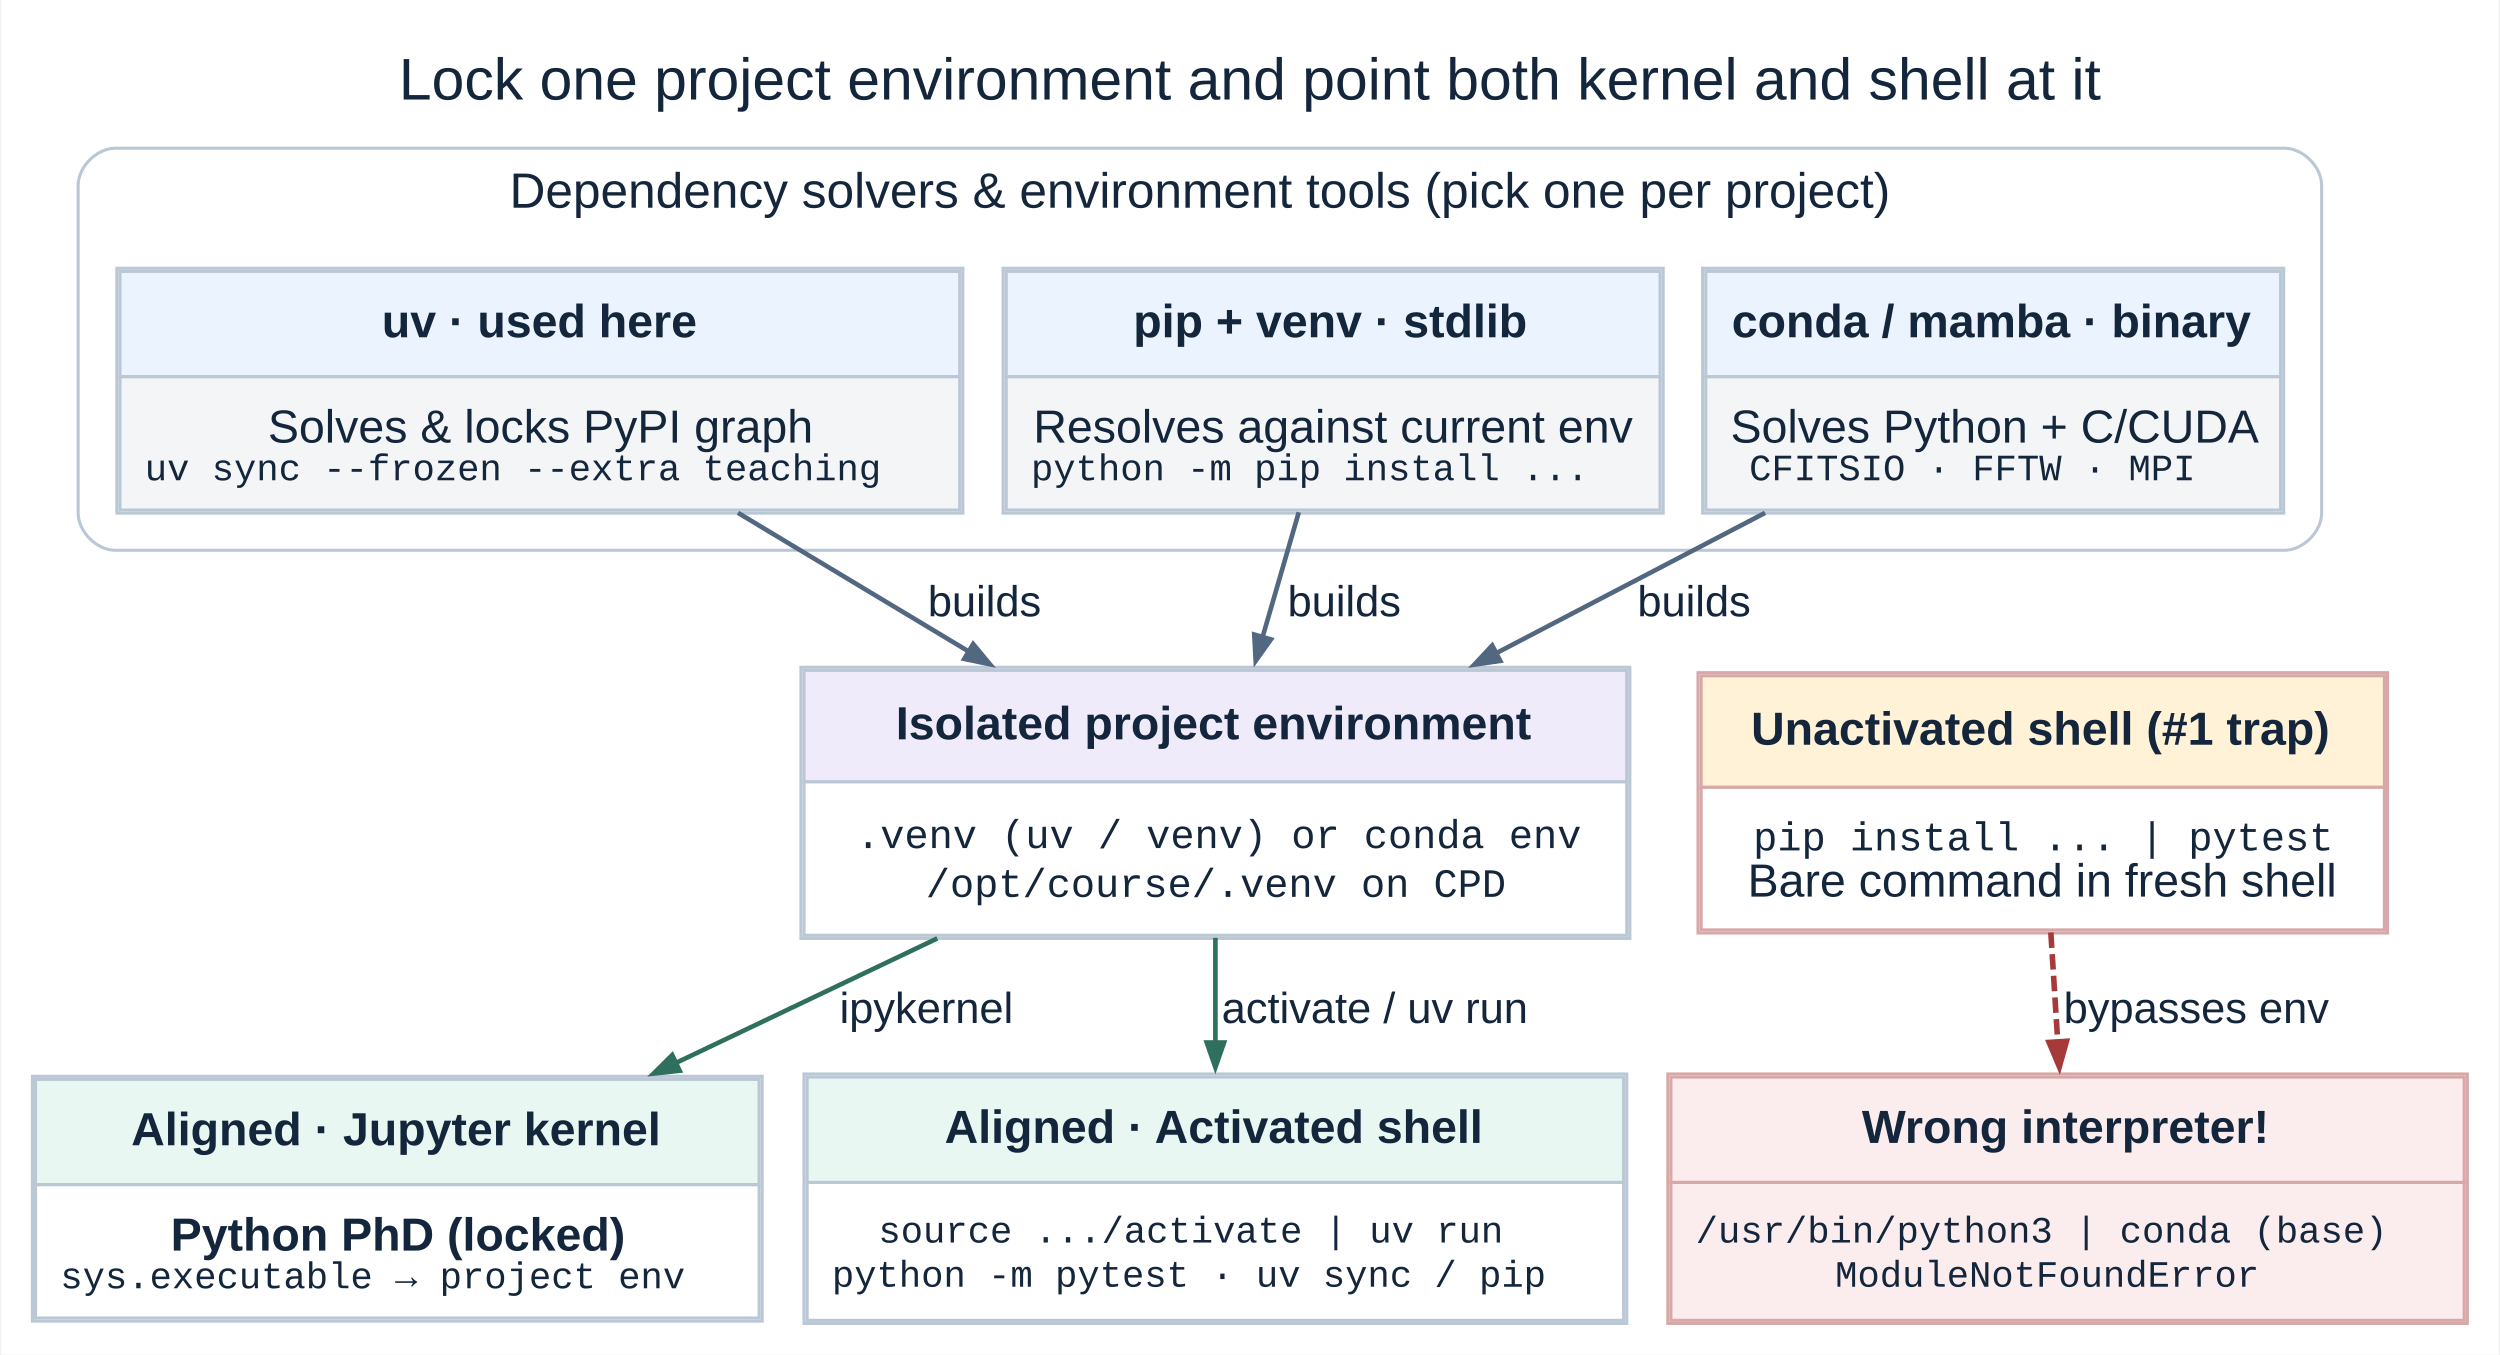
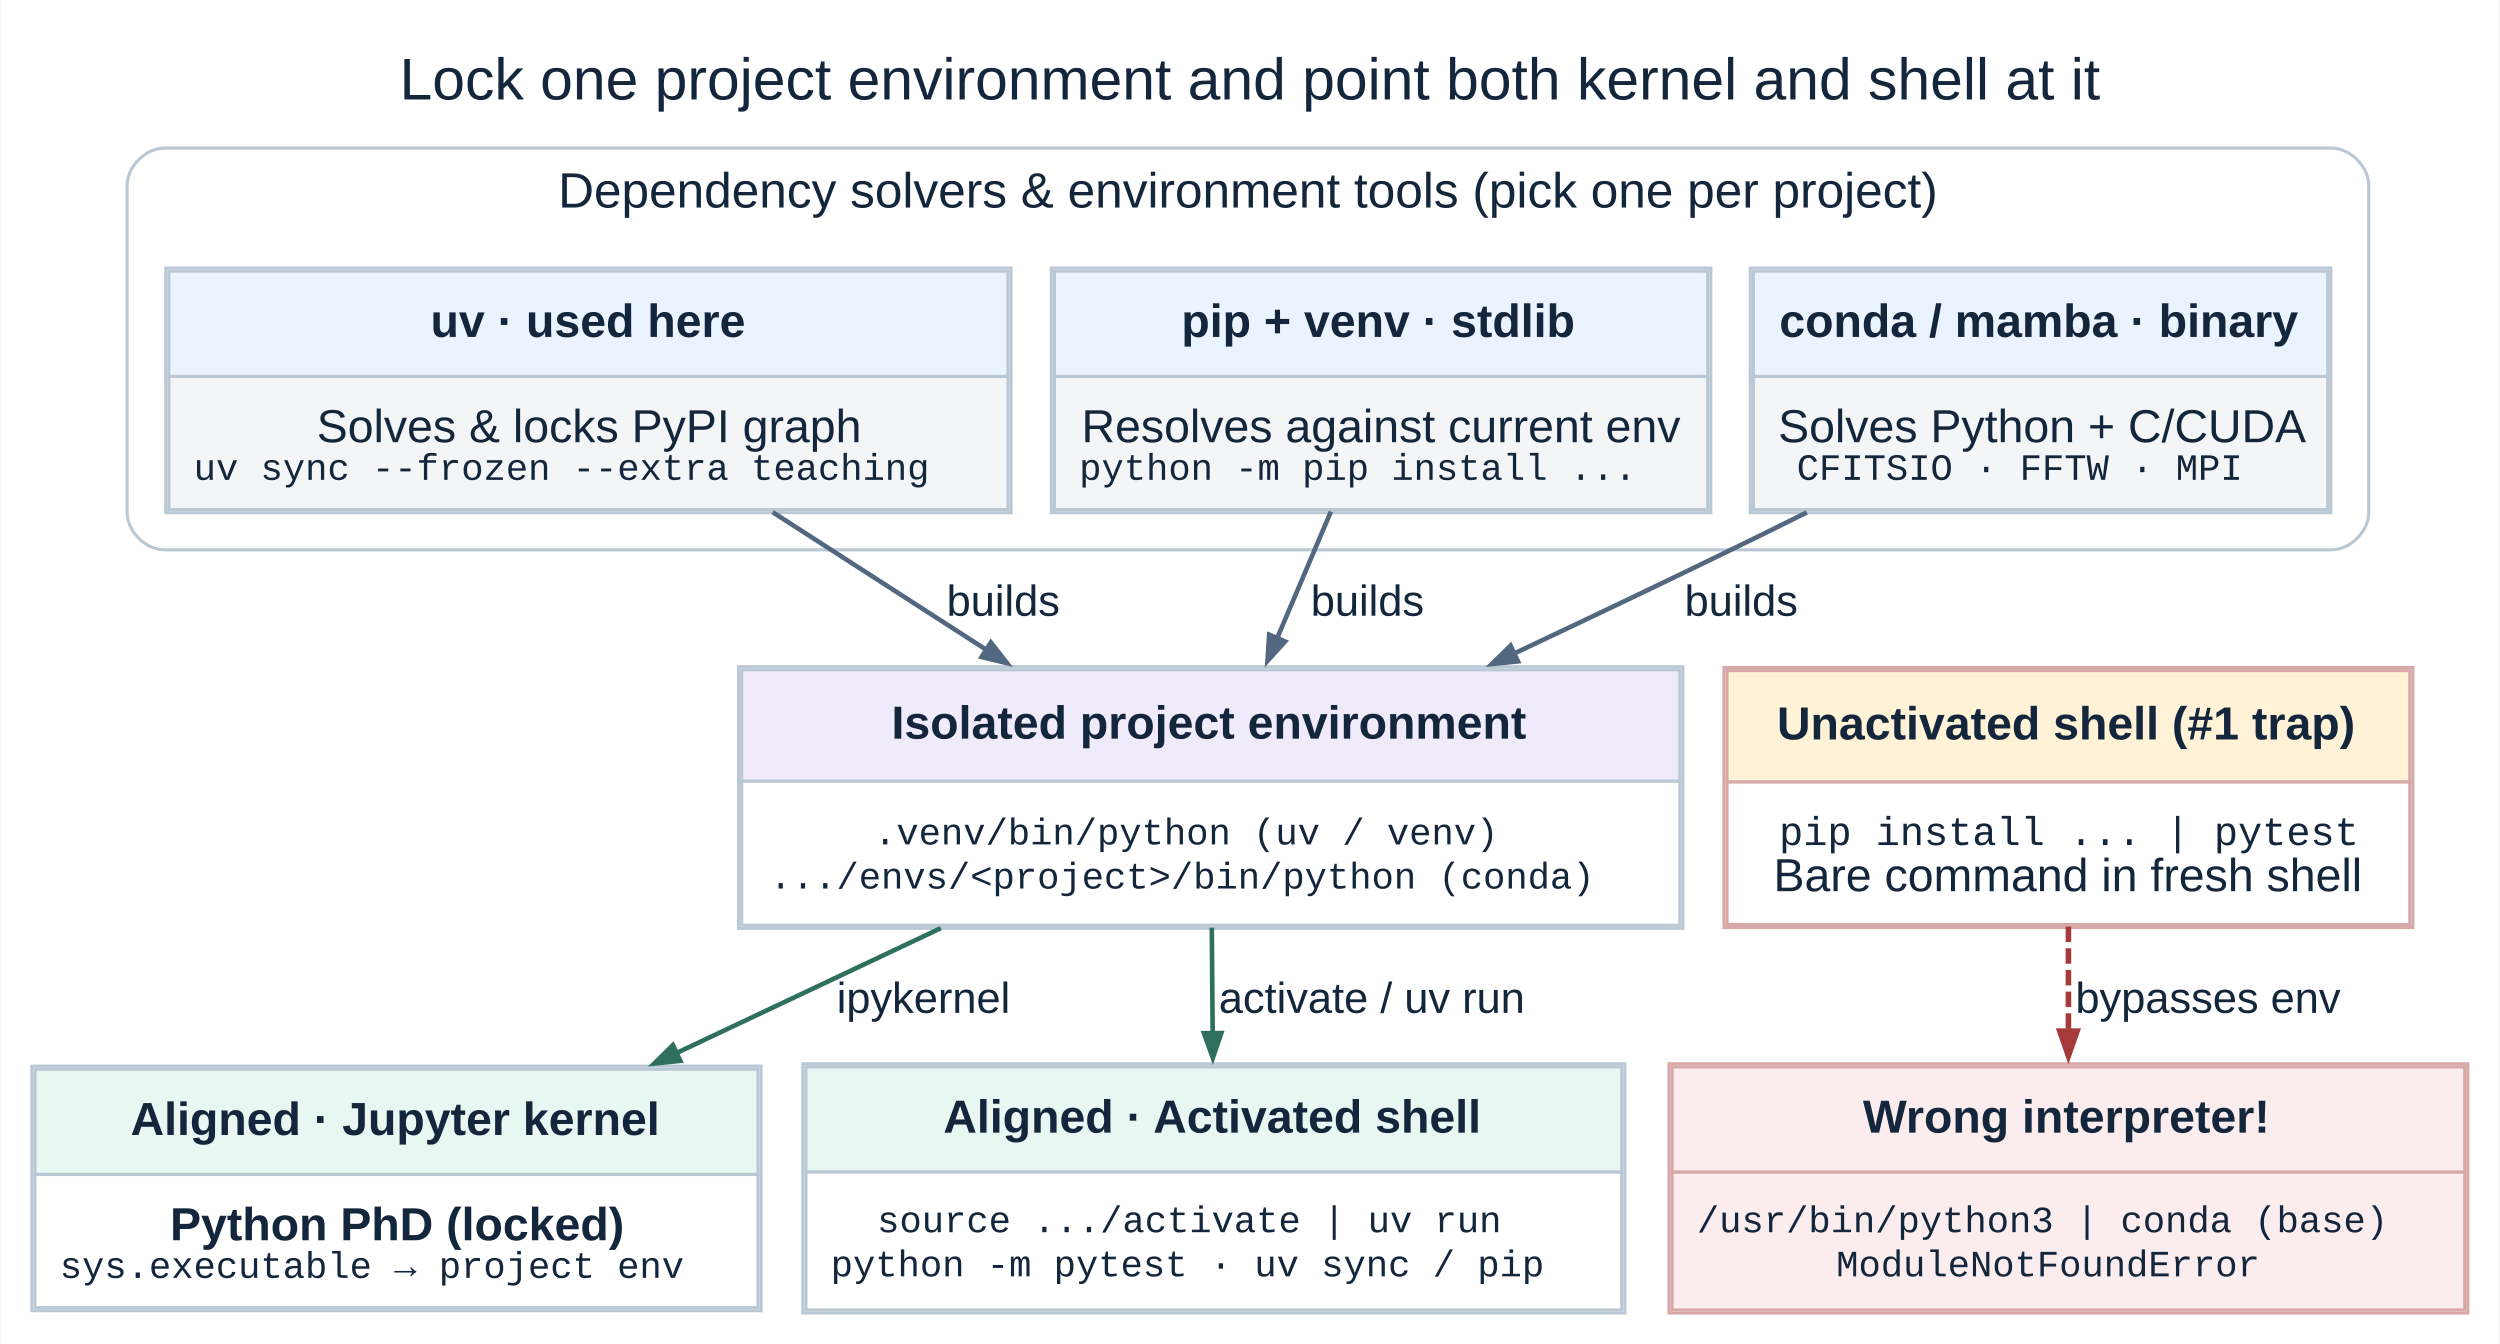
- <svg xmlns="http://www.w3.org/2000/svg" width="720" height="390" viewBox="0.00 0.00 806.00 437.00" role="img" aria-labelledby="python-environments-title python-environments-desc">
-   <g id="graph0" class="graph" transform="scale(1 1) rotate(0) translate(10.08 427.08)">
-     <polygon fill="white" stroke="none" points="-10.08,10.08 -10.08,-427.08 795.83,-427.08 795.83,10.08 -10.08,10.08" />
-     <text xml:space="preserve" text-anchor="middle" x="392.88" y="-394.95" font-family="Arial" font-size="19.00" fill="#14263c">Lock one project environment and point both kernel and shell at it</text>
+ <svg xmlns="http://www.w3.org/2000/svg" width="720" height="387" viewBox="0.00 0.00 807.00 434.00" role="img" aria-labelledby="python-environments-title python-environments-desc">
+   <g id="graph0" class="graph" transform="scale(1 1) rotate(0) translate(10.08 424.08)">
+     <polygon fill="white" stroke="none" points="-10.08,10.08 -10.08,-424.08 796.83,-424.08 796.83,10.08 -10.08,10.08" />
+     <text xml:space="preserve" text-anchor="middle" x="393.38" y="-391.95" font-family="Arial" font-size="19.00" fill="#14263c">Lock one project environment and point both kernel and shell at it</text>
    <g id="clust1" class="cluster">
-       <path fill="white" stroke="#bac7d5" d="M26.75,-249.5C26.75,-249.5 726.75,-249.5 726.75,-249.5 732.75,-249.5 738.75,-255.5 738.75,-261.5 738.75,-261.5 738.75,-367.25 738.75,-367.25 738.75,-373.25 732.75,-379.25 726.75,-379.25 726.75,-379.25 26.75,-379.25 26.75,-379.25 20.75,-379.25 14.75,-373.25 14.75,-367.25 14.75,-367.25 14.75,-261.5 14.75,-261.5 14.75,-255.5 20.75,-249.5 26.75,-249.5" />
-       <text xml:space="preserve" text-anchor="middle" x="376.75" y="-360.05" font-family="Arial" font-size="16.00" fill="#14263c">Dependency solvers &amp; environment tools (pick one per project)</text>
+       <path fill="white" stroke="#bac7d5" d="M42.75,-246.5C42.75,-246.5 742.75,-246.5 742.75,-246.5 748.75,-246.5 754.75,-252.5 754.75,-258.5 754.75,-258.5 754.75,-364.25 754.75,-364.25 754.75,-370.25 748.75,-376.25 742.75,-376.25 742.75,-376.25 42.75,-376.25 42.75,-376.25 36.75,-376.25 30.75,-370.25 30.75,-364.25 30.75,-364.25 30.75,-258.5 30.75,-258.5 30.75,-252.5 36.75,-246.5 42.75,-246.5" />
+       <text xml:space="preserve" text-anchor="middle" x="392.75" y="-357.05" font-family="Arial" font-size="16.00" fill="#14263c">Dependency solvers &amp; environment tools (pick one per project)</text>
    </g>
    <g id="node1" class="node">
-       <polygon fill="#eaf3fe" stroke="none" points="28.25,-305.5 28.25,-339.5 299.25,-339.5 299.25,-305.5 28.25,-305.5" />
-       <polygon fill="none" stroke="#bac7d5" points="28.25,-305.5 28.25,-339.5 299.25,-339.5 299.25,-305.5 28.25,-305.5" />
-       <text xml:space="preserve" text-anchor="start" x="112.75" y="-318.25" font-family="Arial" font-weight="bold" font-size="15.00" fill="#14263c">uv · used here</text>
-       <polygon fill="#f3f5f7" stroke="none" points="28.25,-262.5 28.25,-305.5 299.25,-305.5 299.25,-262.5 28.25,-262.5" />
-       <polygon fill="none" stroke="#bac7d5" points="28.25,-262.5 28.25,-305.5 299.25,-305.5 299.25,-262.5 28.25,-262.5" />
-       <text xml:space="preserve" text-anchor="start" x="76" y="-284.25" font-family="Arial" font-size="15.00" fill="#14263c">Solves &amp; locks PyPI graph</text>
-       <text xml:space="preserve" text-anchor="start" x="36.25" y="-272.1" font-family="Courier New" font-size="12.00" fill="#14263c">uv sync --frozen --extra teaching </text>
-       <polygon fill="none" stroke="#bac7d5" points="27.25,-261.5 27.25,-340.5 300.25,-340.5 300.25,-261.5 27.25,-261.5" />
+       <polygon fill="#eaf3fe" stroke="none" points="44.25,-302.5 44.25,-336.5 315.25,-336.5 315.25,-302.5 44.25,-302.5" />
+       <polygon fill="none" stroke="#bac7d5" points="44.25,-302.5 44.25,-336.5 315.25,-336.5 315.25,-302.5 44.25,-302.5" />
+       <text xml:space="preserve" text-anchor="start" x="128.75" y="-315.25" font-family="Arial" font-weight="bold" font-size="15.00" fill="#14263c">uv · used here</text>
+       <polygon fill="#f3f5f7" stroke="none" points="44.25,-259.5 44.25,-302.5 315.25,-302.5 315.25,-259.5 44.25,-259.5" />
+       <polygon fill="none" stroke="#bac7d5" points="44.25,-259.5 44.25,-302.5 315.25,-302.5 315.25,-259.5 44.25,-259.5" />
+       <text xml:space="preserve" text-anchor="start" x="92" y="-281.25" font-family="Arial" font-size="15.00" fill="#14263c">Solves &amp; locks PyPI graph</text>
+       <text xml:space="preserve" text-anchor="start" x="52.25" y="-269.1" font-family="Courier New" font-size="12.00" fill="#14263c">uv sync --frozen --extra teaching </text>
+       <polygon fill="none" stroke="#bac7d5" points="43.25,-258.5 43.25,-337.5 316.25,-337.5 316.25,-258.5 43.25,-258.5" />
    </g>
    <g id="node4" class="node">
-       <polygon fill="#f0ebfa" stroke="none" points="249,-174.75 249,-210.75 514.5,-210.75 514.5,-174.75 249,-174.75" />
-       <polygon fill="none" stroke="#bac7d5" points="249,-174.75 249,-210.75 514.5,-210.75 514.5,-174.75 249,-174.75" />
-       <text xml:space="preserve" text-anchor="start" x="278.62" y="-188.5" font-family="Arial" font-weight="bold" font-size="15.00" fill="#14263c">Isolated project environment</text>
-       <polygon fill="#ffffff" stroke="none" points="249,-125.25 249,-174.75 514.5,-174.75 514.5,-125.25 249,-125.25" />
-       <polygon fill="none" stroke="#bac7d5" points="249,-125.25 249,-174.75 514.5,-174.75 514.5,-125.25 249,-125.25" />
-       <text xml:space="preserve" text-anchor="start" x="258" y="-153.4" font-family="Courier New" font-size="13.00" fill="#14263c"> .venv (uv / venv) or conda env  </text>
-       <text xml:space="preserve" text-anchor="start" x="280.5" y="-137.65" font-family="Courier New" font-size="13.00" fill="#14263c"> /opt/course/.venv on CPD  </text>
-       <polygon fill="none" stroke="#bac7d5" points="248,-124.25 248,-211.75 515.5,-211.75 515.5,-124.25 248,-124.25" />
+       <polygon fill="#f0ebfa" stroke="none" points="229.25,-171.75 229.25,-207.75 532.25,-207.75 532.25,-171.75 229.25,-171.75" />
+       <polygon fill="none" stroke="#bac7d5" points="229.25,-171.75 229.25,-207.75 532.25,-207.75 532.25,-171.75 229.25,-171.75" />
+       <text xml:space="preserve" text-anchor="start" x="277.62" y="-185.5" font-family="Arial" font-weight="bold" font-size="15.00" fill="#14263c">Isolated project environment</text>
+       <polygon fill="#ffffff" stroke="none" points="229.25,-125.25 229.25,-171.75 532.25,-171.75 532.25,-125.25 229.25,-125.25" />
+       <polygon fill="none" stroke="#bac7d5" points="229.25,-125.25 229.25,-171.75 532.25,-171.75 532.25,-125.25 229.25,-125.25" />
+       <text xml:space="preserve" text-anchor="start" x="272" y="-151.35" font-family="Courier New" font-size="12.00" fill="#14263c">.venv/bin/python (uv / venv) </text>
+       <text xml:space="preserve" text-anchor="start" x="238.25" y="-137.1" font-family="Courier New" font-size="12.00" fill="#14263c">.../envs/&lt;project&gt;/bin/python (conda) </text>
+       <polygon fill="none" stroke="#bac7d5" points="228.25,-124.25 228.25,-208.75 533.25,-208.75 533.25,-124.25 228.25,-124.25" />
    </g>
    <g id="edge1" class="edge">
-       <path fill="none" stroke="#526780" stroke-width="1.5" d="M227.68,-261.58C251.06,-247.53 277.79,-231.47 302.36,-216.71" />
-       <polygon fill="#526780" stroke="#526780" stroke-width="1.5" points="303.58,-219.24 309,-212.72 300.7,-214.44 303.58,-219.24" />
-       <text xml:space="preserve" text-anchor="middle" x="305.3" y="-228.2" font-family="Arial" font-size="14.00" fill="#14263c"> builds</text>
+       <path fill="none" stroke="#526780" stroke-width="1.5" d="M239.24,-258.67C260.9,-244.72 285.63,-228.79 308.28,-214.19" />
+       <polygon fill="#526780" stroke="#526780" stroke-width="1.5" points="309.74,-216.58 314.95,-209.89 306.71,-211.87 309.74,-216.58" />
+       <text xml:space="preserve" text-anchor="middle" x="311.78" y="-225.2" font-family="Arial" font-size="14.00" fill="#14263c"> builds</text>
    </g>
    <g id="node2" class="node">
-       <polygon fill="#eaf3fe" stroke="none" points="314.25,-305.5 314.25,-339.5 525.25,-339.5 525.25,-305.5 314.25,-305.5" />
-       <polygon fill="none" stroke="#bac7d5" points="314.25,-305.5 314.25,-339.5 525.25,-339.5 525.25,-305.5 314.25,-305.5" />
-       <text xml:space="preserve" text-anchor="start" x="355.25" y="-318.25" font-family="Arial" font-weight="bold" font-size="15.00" fill="#14263c">pip + venv · stdlib</text>
-       <polygon fill="#f3f5f7" stroke="none" points="314.25,-262.5 314.25,-305.5 525.25,-305.5 525.25,-262.5 314.25,-262.5" />
-       <polygon fill="none" stroke="#bac7d5" points="314.25,-262.5 314.25,-305.5 525.25,-305.5 525.25,-262.5 314.25,-262.5" />
-       <text xml:space="preserve" text-anchor="start" x="323" y="-284.25" font-family="Arial" font-size="15.00" fill="#14263c">Resolves against current env</text>
-       <text xml:space="preserve" text-anchor="start" x="322.25" y="-272.1" font-family="Courier New" font-size="12.00" fill="#14263c">python -m pip install ... </text>
-       <polygon fill="none" stroke="#bac7d5" points="313.25,-261.5 313.25,-340.5 526.25,-340.5 526.25,-261.5 313.25,-261.5" />
+       <polygon fill="#eaf3fe" stroke="none" points="330.25,-302.5 330.25,-336.5 541.25,-336.5 541.25,-302.5 330.25,-302.5" />
+       <polygon fill="none" stroke="#bac7d5" points="330.25,-302.5 330.25,-336.5 541.25,-336.5 541.25,-302.5 330.25,-302.5" />
+       <text xml:space="preserve" text-anchor="start" x="371.25" y="-315.25" font-family="Arial" font-weight="bold" font-size="15.00" fill="#14263c">pip + venv · stdlib</text>
+       <polygon fill="#f3f5f7" stroke="none" points="330.25,-259.5 330.25,-302.5 541.25,-302.5 541.25,-259.5 330.25,-259.5" />
+       <polygon fill="none" stroke="#bac7d5" points="330.25,-259.5 330.25,-302.5 541.25,-302.5 541.25,-259.5 330.25,-259.5" />
+       <text xml:space="preserve" text-anchor="start" x="339" y="-281.25" font-family="Arial" font-size="15.00" fill="#14263c">Resolves against current env</text>
+       <text xml:space="preserve" text-anchor="start" x="338.25" y="-269.1" font-family="Courier New" font-size="12.00" fill="#14263c">python -m pip install ... </text>
+       <polygon fill="none" stroke="#bac7d5" points="329.25,-258.5 329.25,-337.5 542.25,-337.5 542.25,-258.5 329.25,-258.5" />
    </g>
    <g id="edge2" class="edge">
-       <path fill="none" stroke="#526780" stroke-width="1.5" d="M408.66,-261.76C404.99,-249.12 400.85,-234.83 396.93,-221.32" />
-       <polygon fill="#526780" stroke="#526780" stroke-width="1.5" points="399.67,-220.74 394.76,-213.84 394.3,-222.3 399.67,-220.74" />
-       <text xml:space="preserve" text-anchor="middle" x="421.39" y="-228.2" font-family="Arial" font-size="14.00" fill="#14263c"> builds</text>
+       <path fill="none" stroke="#526780" stroke-width="1.5" d="M419.55,-258.85C414.09,-245.99 407.91,-231.45 402.12,-217.81" />
+       <polygon fill="#526780" stroke="#526780" stroke-width="1.5" points="404.77,-216.9 399.07,-210.63 399.62,-219.09 404.77,-216.9" />
+       <text xml:space="preserve" text-anchor="middle" x="429.4" y="-225.2" font-family="Arial" font-size="14.00" fill="#14263c"> builds</text>
    </g>
    <g id="node3" class="node">
-       <polygon fill="#eaf3fe" stroke="none" points="540,-305.5 540,-339.5 725.5,-339.5 725.5,-305.5 540,-305.5" />
-       <polygon fill="none" stroke="#bac7d5" points="540,-305.5 540,-339.5 725.5,-339.5 725.5,-305.5 540,-305.5" />
-       <text xml:space="preserve" text-anchor="start" x="548.38" y="-318.25" font-family="Arial" font-weight="bold" font-size="15.00" fill="#14263c">conda / mamba · binary</text>
-       <polygon fill="#f3f5f7" stroke="none" points="540,-262.5 540,-305.5 725.5,-305.5 725.5,-262.5 540,-262.5" />
-       <polygon fill="none" stroke="#bac7d5" points="540,-262.5 540,-305.5 725.5,-305.5 725.5,-262.5 540,-262.5" />
-       <text xml:space="preserve" text-anchor="start" x="548" y="-284.25" font-family="Arial" font-size="15.00" fill="#14263c">Solves Python + C/CUDA</text>
-       <text xml:space="preserve" text-anchor="start" x="554" y="-272.1" font-family="Courier New" font-size="12.00" fill="#14263c">CFITSIO · FFTW · MPI </text>
-       <polygon fill="none" stroke="#bac7d5" points="539,-261.5 539,-340.5 726.5,-340.5 726.5,-261.5 539,-261.5" />
+       <polygon fill="#eaf3fe" stroke="none" points="556,-302.5 556,-336.5 741.5,-336.5 741.5,-302.5 556,-302.5" />
+       <polygon fill="none" stroke="#bac7d5" points="556,-302.5 556,-336.5 741.5,-336.5 741.5,-302.5 556,-302.5" />
+       <text xml:space="preserve" text-anchor="start" x="564.38" y="-315.25" font-family="Arial" font-weight="bold" font-size="15.00" fill="#14263c">conda / mamba · binary</text>
+       <polygon fill="#f3f5f7" stroke="none" points="556,-259.5 556,-302.5 741.5,-302.5 741.5,-259.5 556,-259.5" />
+       <polygon fill="none" stroke="#bac7d5" points="556,-259.5 556,-302.5 741.5,-302.5 741.5,-259.5 556,-259.5" />
+       <text xml:space="preserve" text-anchor="start" x="564" y="-281.25" font-family="Arial" font-size="15.00" fill="#14263c">Solves Python + C/CUDA</text>
+       <text xml:space="preserve" text-anchor="start" x="570" y="-269.1" font-family="Courier New" font-size="12.00" fill="#14263c">CFITSIO · FFTW · MPI </text>
+       <polygon fill="none" stroke="#bac7d5" points="555,-258.5 555,-337.5 742.5,-337.5 742.5,-258.5 555,-258.5" />
    </g>
    <g id="edge3" class="edge">
-       <path fill="none" stroke="#526780" stroke-width="1.5" d="M559.14,-261.58C531.87,-247.35 500.64,-231.05 472.05,-216.13" />
-       <polygon fill="#526780" stroke="#526780" stroke-width="1.5" points="473.68,-213.82 465.29,-212.6 471.08,-218.78 473.68,-213.82" />
-       <text xml:space="preserve" text-anchor="middle" x="534.28" y="-228.2" font-family="Arial" font-size="14.00" fill="#14263c"> builds</text>
+       <path fill="none" stroke="#526780" stroke-width="1.5" d="M573.24,-258.58C564.99,-254.47 556.7,-250.38 548.75,-246.5 526.12,-235.47 501.65,-223.81 478.58,-212.94" />
+       <polygon fill="#526780" stroke="#526780" stroke-width="1.5" points="479.95,-210.49 471.52,-209.62 477.57,-215.56 479.95,-210.49" />
+       <text xml:space="preserve" text-anchor="middle" x="550.13" y="-225.2" font-family="Arial" font-size="14.00" fill="#14263c"> builds</text>
    </g>
    <g id="node5" class="node">
-       <polygon fill="#fff2d6" stroke="none" points="538.5,-173 538.5,-209 759,-209 759,-173 538.5,-173" />
-       <polygon fill="none" stroke="#d8a8a8" points="538.5,-173 538.5,-209 759,-209 759,-173 538.5,-173" />
-       <text xml:space="preserve" text-anchor="start" x="554.62" y="-186.75" font-family="Arial" font-weight="bold" font-size="15.00" fill="#14263c">Unactivated shell (#1 trap)</text>
-       <polygon fill="#ffffff" stroke="none" points="538.5,-127 538.5,-173 759,-173 759,-127 538.5,-127" />
-       <polygon fill="none" stroke="#d8a8a8" points="538.5,-127 538.5,-173 759,-173 759,-127 538.5,-127" />
-       <text xml:space="preserve" text-anchor="start" x="547.5" y="-152.65" font-family="Courier New" font-size="13.00" fill="#14263c"> pip install ... | pytest  </text>
-       <text xml:space="preserve" text-anchor="start" x="553.5" y="-137.75" font-family="Arial" font-size="15.00" fill="#14263c">Bare command in fresh shell</text>
-       <polygon fill="none" stroke="#d8a8a8" points="537.5,-126 537.5,-210 760,-210 760,-126 537.5,-126" />
+       <polygon fill="#fff2d6" stroke="none" points="547.5,-171.5 547.5,-207.5 768,-207.5 768,-171.5 547.5,-171.5" />
+       <polygon fill="none" stroke="#d8a8a8" points="547.5,-171.5 547.5,-207.5 768,-207.5 768,-171.5 547.5,-171.5" />
+       <text xml:space="preserve" text-anchor="start" x="563.62" y="-185.25" font-family="Arial" font-weight="bold" font-size="15.00" fill="#14263c">Unactivated shell (#1 trap)</text>
+       <polygon fill="#ffffff" stroke="none" points="547.5,-125.5 547.5,-171.5 768,-171.5 768,-125.5 547.5,-125.5" />
+       <polygon fill="none" stroke="#d8a8a8" points="547.5,-125.5 547.5,-171.5 768,-171.5 768,-125.5 547.5,-125.5" />
+       <text xml:space="preserve" text-anchor="start" x="556.5" y="-151.15" font-family="Courier New" font-size="13.00" fill="#14263c"> pip install ... | pytest  </text>
+       <text xml:space="preserve" text-anchor="start" x="562.5" y="-136.25" font-family="Arial" font-size="15.00" fill="#14263c">Bare command in fresh shell</text>
+       <polygon fill="none" stroke="#d8a8a8" points="546.5,-124.5 546.5,-208.5 769,-208.5 769,-124.5 546.5,-124.5" />
    </g>
    <g id="node6" class="node">
      <polygon fill="#e9f7f2" stroke="none" points="1,-44.75 1,-78.75 234.5,-78.75 234.5,-44.75 1,-44.75" />
      <polygon fill="none" stroke="#bac7d5" points="1,-44.75 1,-78.75 234.5,-78.75 234.5,-44.75 1,-44.75" />
      <text xml:space="preserve" text-anchor="start" x="31.88" y="-57.5" font-family="Arial" font-weight="bold" font-size="15.00" fill="#14263c">Aligned · Jupyter kernel</text>
      <polygon fill="#ffffff" stroke="none" points="1,-1.75 1,-44.75 234.5,-44.75 234.5,-1.75 1,-1.75" />
      <polygon fill="none" stroke="#bac7d5" points="1,-1.75 1,-44.75 234.5,-44.75 234.5,-1.75 1,-1.75" />
      <text xml:space="preserve" text-anchor="start" x="44.62" y="-23.5" font-family="Arial" font-weight="bold" font-size="15.00" fill="#14263c">Python PhD (locked)</text>
      <text xml:space="preserve" text-anchor="start" x="9" y="-11.35" font-family="Courier New" font-size="12.00" fill="#14263c">sys.executable → project env </text>
      <polygon fill="none" stroke="#bac7d5" points="0,-0.75 0,-79.75 235.5,-79.75 235.5,-0.75 0,-0.75" />
    </g>
    <g id="edge5" class="edge">
-       <path fill="none" stroke="#2f6f5e" stroke-width="1.5" d="M292,-124.25C264.74,-111.27 234.79,-97 207.53,-84.01" />
-       <polygon fill="#2f6f5e" stroke="#2f6f5e" stroke-width="1.5" points="208.87,-81.55 200.44,-80.64 206.46,-86.61 208.87,-81.55" />
-       <text xml:space="preserve" text-anchor="middle" x="286.54" y="-96.95" font-family="Arial" font-size="14.00" fill="#14263c"> ipykernel</text>
+       <path fill="none" stroke="#2f6f5e" stroke-width="1.5" d="M293.54,-124.3C266.13,-111.35 235.82,-97.03 208.2,-83.98" />
+       <polygon fill="#2f6f5e" stroke="#2f6f5e" stroke-width="1.5" points="209.42,-81.46 200.99,-80.58 207.03,-86.53 209.42,-81.46" />
+       <text xml:space="preserve" text-anchor="middle" x="286.01" y="-96.95" font-family="Arial" font-size="14.00" fill="#14263c"> ipykernel</text>
    </g>
    <g id="node7" class="node">
      <polygon fill="#e9f7f2" stroke="none" points="250,-45.5 250,-79.5 513.5,-79.5 513.5,-45.5 250,-45.5" />
      <polygon fill="none" stroke="#bac7d5" points="250,-45.5 250,-79.5 513.5,-79.5 513.5,-45.5 250,-45.5" />
      <text xml:space="preserve" text-anchor="start" x="294.38" y="-58.25" font-family="Arial" font-weight="bold" font-size="15.00" fill="#14263c">Aligned · Activated shell</text>
      <polygon fill="#ffffff" stroke="none" points="250,-1 250,-45.5 513.5,-45.5 513.5,-1 250,-1" />
      <polygon fill="none" stroke="#bac7d5" points="250,-1 250,-45.5 513.5,-45.5 513.5,-1 250,-1" />
      <text xml:space="preserve" text-anchor="start" x="273" y="-26.1" font-family="Courier New" font-size="12.00" fill="#14263c">source .../activate | uv run </text>
      <text xml:space="preserve" text-anchor="start" x="258" y="-11.85" font-family="Courier New" font-size="12.00" fill="#14263c">python -m pytest · uv sync / pip </text>
      <polygon fill="none" stroke="#bac7d5" points="249,0 249,-80.5 514.5,-80.5 514.5,0 249,0" />
    </g>
    <g id="edge6" class="edge">
-       <path fill="none" stroke="#2f6f5e" stroke-width="1.5" d="M381.75,-124.43C381.75,-113.52 381.75,-101.69 381.75,-90.48" />
-       <polygon fill="#2f6f5e" stroke="#2f6f5e" stroke-width="1.5" points="384.55,-90.66 381.75,-82.66 378.95,-90.66 384.55,-90.66" />
-       <text xml:space="preserve" text-anchor="middle" x="431.25" y="-96.95" font-family="Arial" font-size="14.00" fill="#14263c"> activate / uv run</text>
+       <path fill="none" stroke="#2f6f5e" stroke-width="1.5" d="M381.08,-124.47C381.17,-113.54 381.26,-101.62 381.36,-90.3" />
+       <polygon fill="#2f6f5e" stroke="#2f6f5e" stroke-width="1.5" points="384.15,-90.42 381.42,-82.4 378.55,-90.38 384.15,-90.42" />
+       <text xml:space="preserve" text-anchor="middle" x="430.81" y="-96.95" font-family="Arial" font-size="14.00" fill="#14263c"> activate / uv run</text>
    </g>
    <g id="node8" class="node">
-       <polygon fill="#fbeded" stroke="none" points="528.75,-45.5 528.75,-79.5 784.75,-79.5 784.75,-45.5 528.75,-45.5" />
-       <polygon fill="none" stroke="#d8a8a8" points="528.75,-45.5 528.75,-79.5 784.75,-79.5 784.75,-45.5 528.75,-45.5" />
-       <text xml:space="preserve" text-anchor="start" x="590.38" y="-58.25" font-family="Arial" font-weight="bold" font-size="15.00" fill="#14263c">Wrong interpreter!</text>
-       <polygon fill="#fbeded" stroke="none" points="528.75,-1 528.75,-45.5 784.75,-45.5 784.75,-1 528.75,-1" />
-       <polygon fill="none" stroke="#d8a8a8" points="528.75,-1 528.75,-45.5 784.75,-45.5 784.75,-1 528.75,-1" />
-       <text xml:space="preserve" text-anchor="start" x="536.75" y="-26.1" font-family="Courier New" font-size="12.00" fill="#14263c">/usr/bin/python3 | conda (base) </text>
-       <text xml:space="preserve" text-anchor="start" x="581.75" y="-11.85" font-family="Courier New" font-size="12.00" fill="#14263c">ModuleNotFoundError </text>
-       <polygon fill="none" stroke="#d8a8a8" points="527.75,0 527.75,-80.5 785.75,-80.5 785.75,0 527.75,0" />
+       <polygon fill="#fbeded" stroke="none" points="529.75,-45.5 529.75,-79.5 785.75,-79.5 785.75,-45.5 529.75,-45.5" />
+       <polygon fill="none" stroke="#d8a8a8" points="529.75,-45.5 529.75,-79.5 785.75,-79.5 785.75,-45.5 529.75,-45.5" />
+       <text xml:space="preserve" text-anchor="start" x="591.38" y="-58.25" font-family="Arial" font-weight="bold" font-size="15.00" fill="#14263c">Wrong interpreter!</text>
+       <polygon fill="#fbeded" stroke="none" points="529.75,-1 529.75,-45.5 785.75,-45.5 785.75,-1 529.75,-1" />
+       <polygon fill="none" stroke="#d8a8a8" points="529.75,-1 529.75,-45.5 785.75,-45.5 785.75,-1 529.75,-1" />
+       <text xml:space="preserve" text-anchor="start" x="537.75" y="-26.1" font-family="Courier New" font-size="12.00" fill="#14263c">/usr/bin/python3 | conda (base) </text>
+       <text xml:space="preserve" text-anchor="start" x="582.75" y="-11.85" font-family="Courier New" font-size="12.00" fill="#14263c">ModuleNotFoundError </text>
+       <polygon fill="none" stroke="#d8a8a8" points="528.75,0 528.75,-80.5 786.75,-80.5 786.75,0 528.75,0" />
    </g>
    <g id="edge7" class="edge">
-       <path fill="none" stroke="#a63a3a" stroke-width="1.8" stroke-dasharray="5,2" d="M651.35,-126.17C652.07,-114.86 652.86,-102.46 653.6,-90.72" />
-       <polygon fill="#a63a3a" stroke="#a63a3a" stroke-width="1.8" points="656.39,-91.04 654.1,-82.88 650.8,-90.69 656.39,-91.04" />
-       <text xml:space="preserve" text-anchor="middle" x="696.35" y="-96.95" font-family="Arial" font-size="14.00" fill="#14263c"> bypasses env</text>
+       <path fill="none" stroke="#a63a3a" stroke-width="1.8" stroke-dasharray="5,2" d="M657.75,-124.82C657.75,-113.98 657.75,-102.16 657.75,-90.9" />
+       <polygon fill="#a63a3a" stroke="#a63a3a" stroke-width="1.8" points="660.55,-91.06 657.75,-83.06 654.95,-91.06 660.55,-91.06" />
+       <text xml:space="preserve" text-anchor="middle" x="700.88" y="-96.95" font-family="Arial" font-size="14.00" fill="#14263c"> bypasses env</text>
    </g>
  </g>
</svg>
